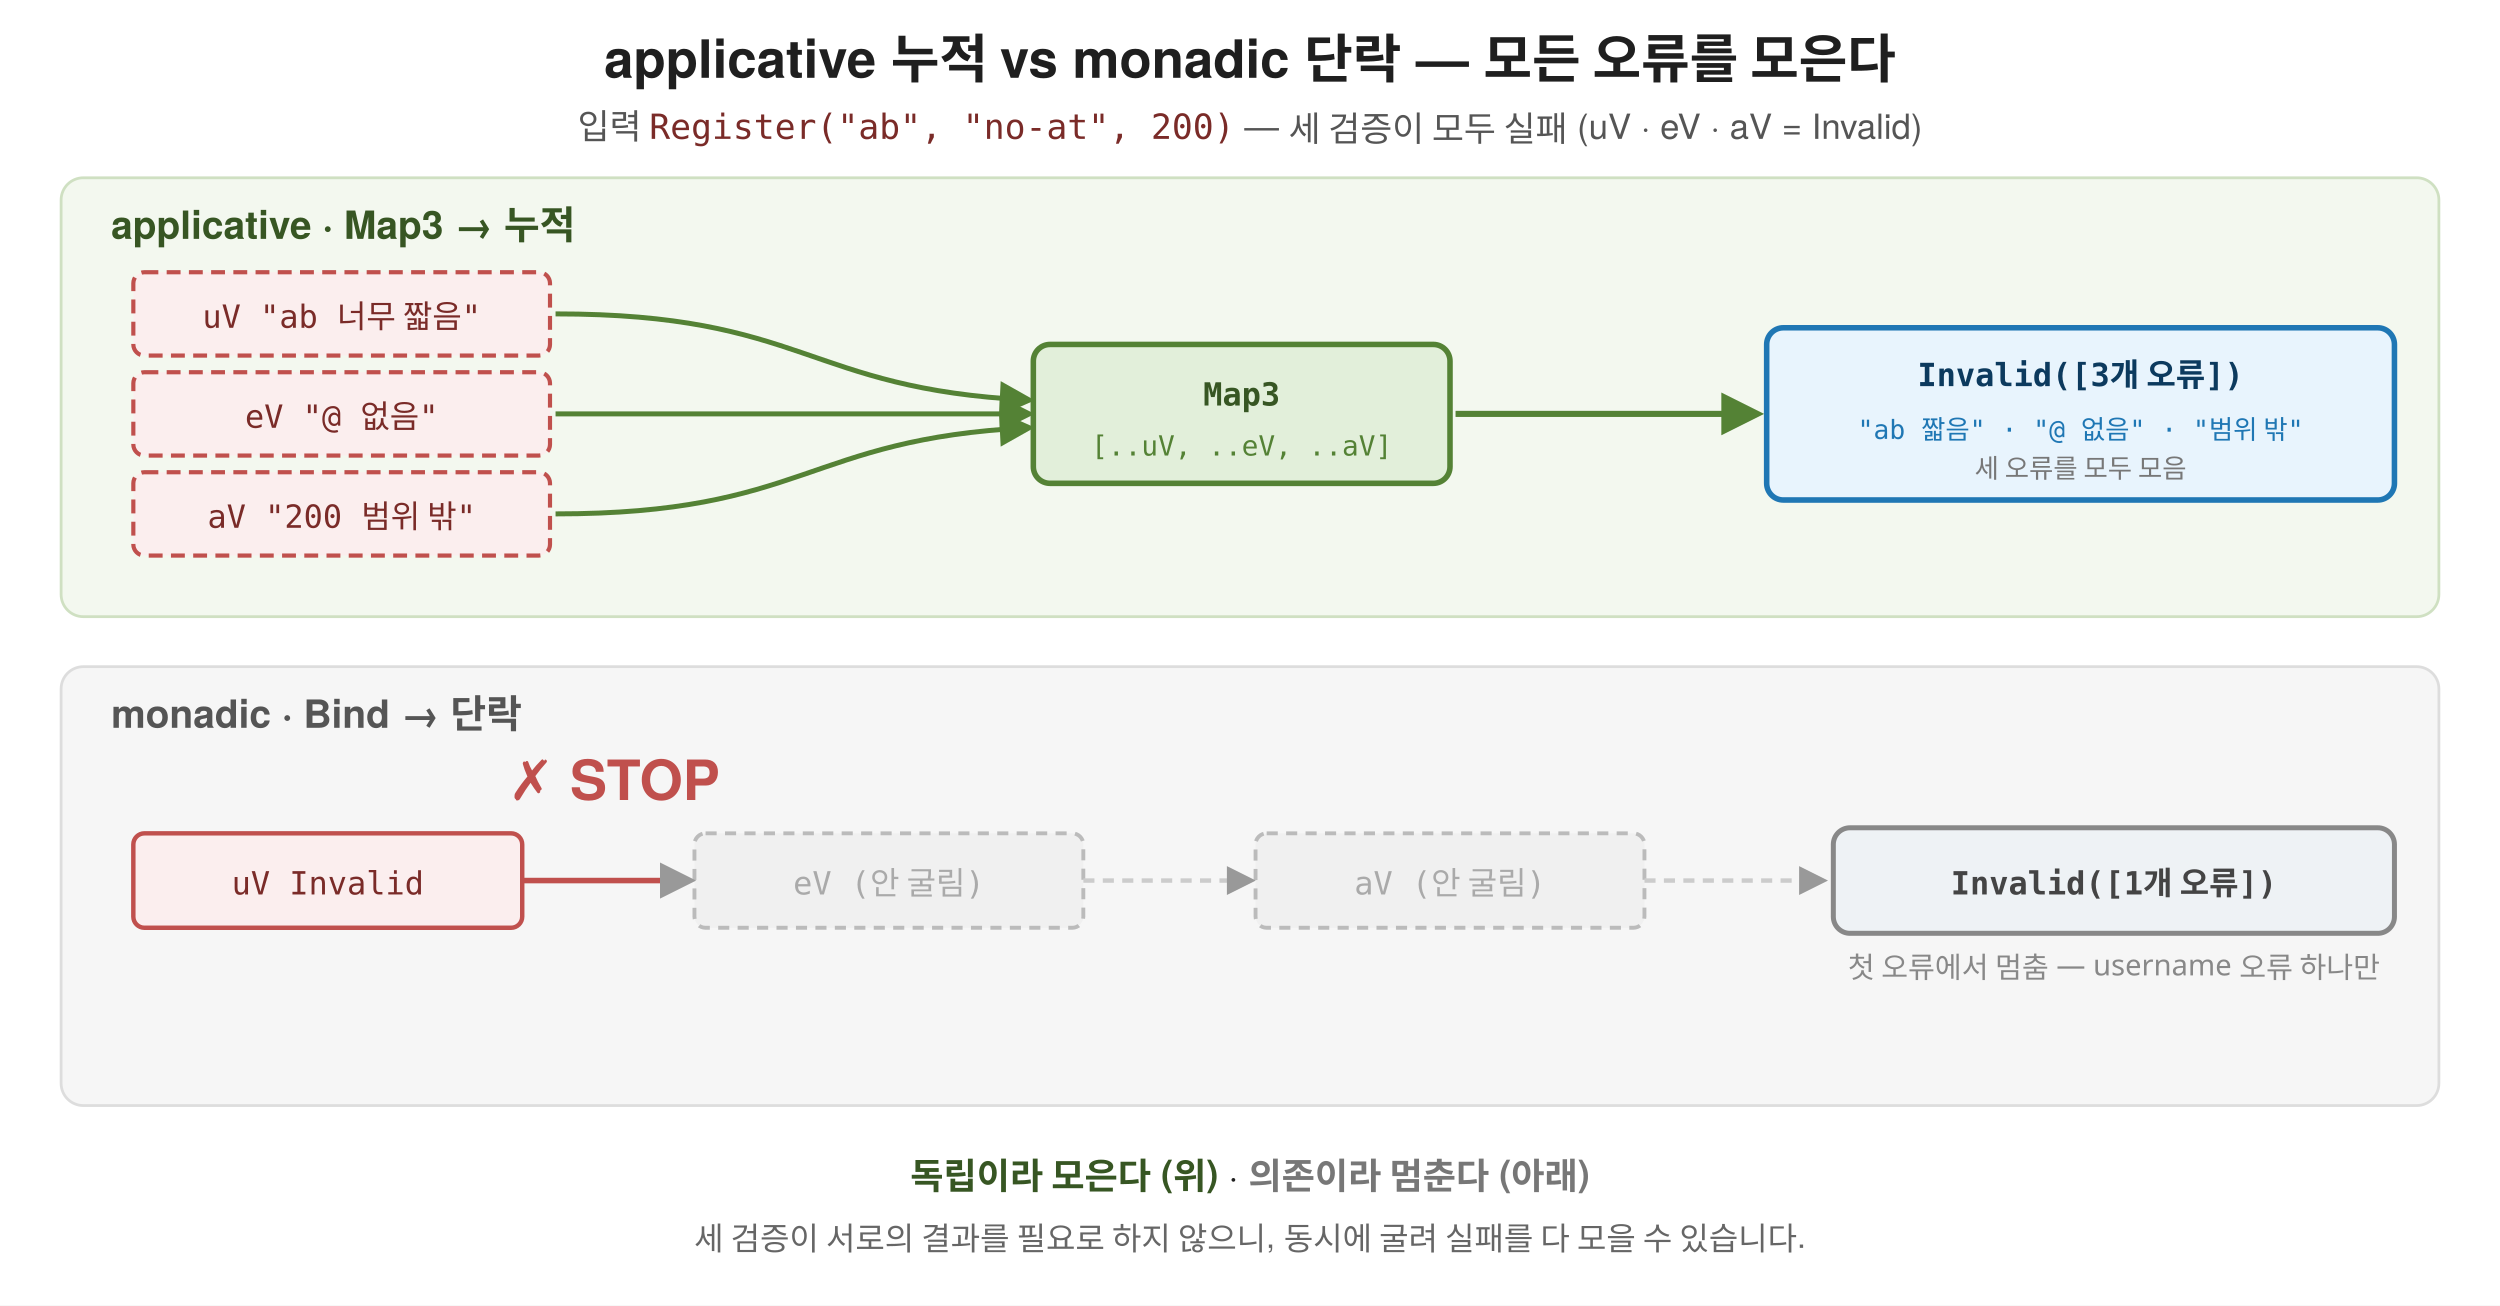
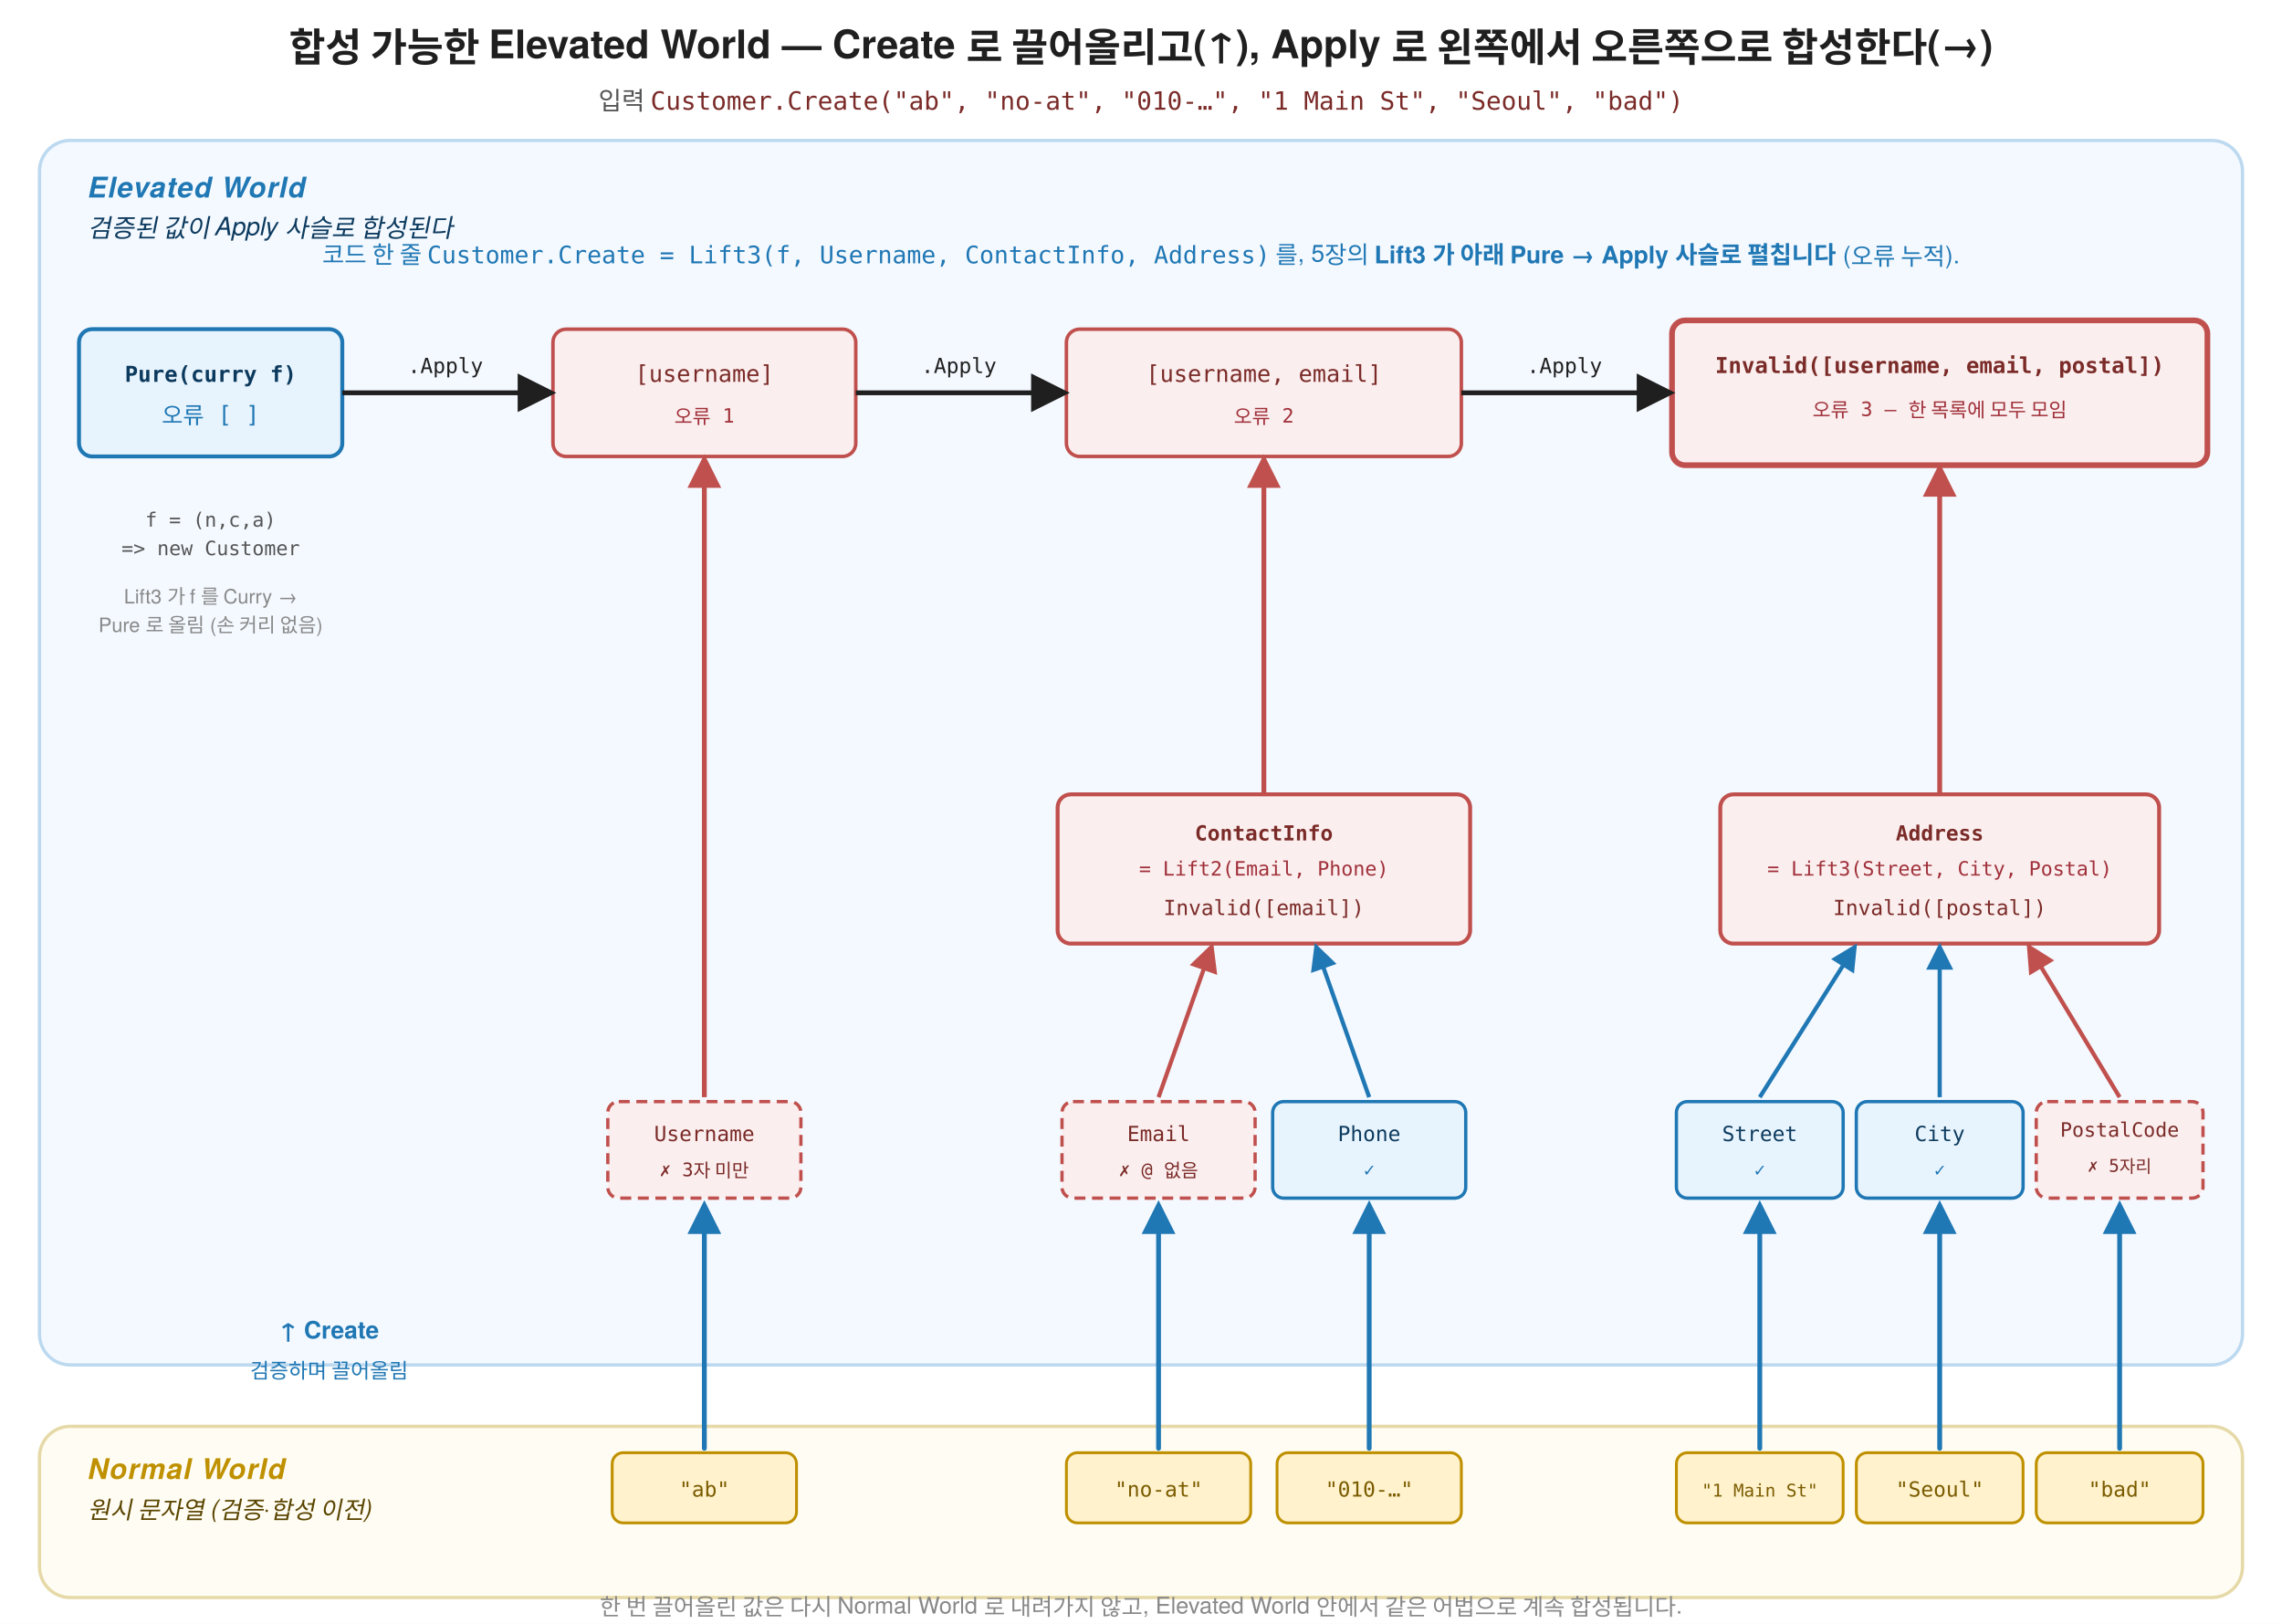
- <svg xmlns="http://www.w3.org/2000/svg" viewBox="0 0 900 470" font-family="'Helvetica Neue','Noto Sans KR',sans-serif">
+ <svg xmlns="http://www.w3.org/2000/svg" viewBox="0 0 1040 740" font-family="'Helvetica Neue','Noto Sans KR',sans-serif">
  <defs>
-     <marker id="ae-a" viewBox="0 0 10 10" refX="8" refY="5" markerWidth="7" markerHeight="7" orient="auto-start-reverse">
-       <path d="M0,0 L10,5 L0,10 z" fill="#548235" />
+     <marker id="lift" viewBox="0 0 10 10" refX="8" refY="5" markerWidth="7" markerHeight="7" orient="auto-start-reverse">
+       <path d="M0,0 L10,5 L0,10 z" fill="#1f77b4" />
    </marker>
-     <marker id="ae-g" viewBox="0 0 10 10" refX="8" refY="5" markerWidth="6.5" markerHeight="6.5" orient="auto-start-reverse">
-       <path d="M0,0 L10,5 L0,10 z" fill="#999" />
+     <marker id="okm" viewBox="0 0 10 10" refX="8" refY="5" markerWidth="6.5" markerHeight="6.5" orient="auto-start-reverse">
+       <path d="M0,0 L10,5 L0,10 z" fill="#1f77b4" />
+     </marker>
+     <marker id="errm" viewBox="0 0 10 10" refX="8" refY="5" markerWidth="7" markerHeight="7" orient="auto-start-reverse">
+       <path d="M0,0 L10,5 L0,10 z" fill="#c0504d" />
+     </marker>
+     <marker id="apl" viewBox="0 0 10 10" refX="8" refY="5" markerWidth="8" markerHeight="8" orient="auto-start-reverse">
+       <path d="M0,0 L10,5 L0,10 z" fill="#1f1f1f" />
    </marker>
  </defs>
-   <rect width="900" height="470" fill="#ffffff" />
-   <text x="450" y="28" font-size="19" fill="#1f1f1f" text-anchor="middle" font-weight="bold">applicative 누적 vs monadic 단락 — 모든 오류를 모은다</text>
-   <text x="450" y="50" font-size="12.5" fill="#555" text-anchor="middle">입력 <tspan font-family="'Consolas',monospace" fill="#7a2b28">Register("ab", "no-at", 200)</tspan> — 세 검증이 모두 실패 (uV · eV · aV = Invalid)</text>
-   <rect x="22" y="64" width="856" height="158" fill="#f3f8ef" stroke="#cfe0c2" rx="8" />
-   <text x="40" y="86" font-size="14" fill="#375623" font-weight="bold">applicative · Map3  →  누적</text>
-   <g font-family="'Consolas',monospace" font-size="11.5">
-     <rect x="48" y="98" width="150" height="30" fill="#fbeeee" stroke="#c0504d" stroke-width="1.5" stroke-dasharray="5 3" rx="4" />
-     <text x="123" y="118" fill="#7a2b28" text-anchor="middle">uV "ab 너무 짧음"</text>
-     <rect x="48" y="134" width="150" height="30" fill="#fbeeee" stroke="#c0504d" stroke-width="1.5" stroke-dasharray="5 3" rx="4" />
-     <text x="123" y="154" fill="#7a2b28" text-anchor="middle">eV "@ 없음"</text>
-     <rect x="48" y="170" width="150" height="30" fill="#fbeeee" stroke="#c0504d" stroke-width="1.5" stroke-dasharray="5 3" rx="4" />
-     <text x="123" y="190" fill="#7a2b28" text-anchor="middle">aV "200 범위 밖"</text>
-     <rect x="372" y="124" width="150" height="50" fill="#e2efda" stroke="#548235" stroke-width="2" rx="6" />
-     <text x="447" y="146" fill="#375623" text-anchor="middle" font-weight="bold">Map3</text>
-     <text x="447" y="164" fill="#548235" text-anchor="middle" font-size="10">[..uV, ..eV, ..aV]</text>
-     <rect x="636" y="118" width="226" height="62" fill="#e8f4fd" stroke="#1f77b4" stroke-width="2" rx="6" />
-     <text x="749" y="139" fill="#0c3a5e" text-anchor="middle" font-weight="bold">Invalid([3개 오류])</text>
-     <text x="749" y="158" fill="#1f77b4" text-anchor="middle" font-size="9.5">"ab 짧음" · "@ 없음" · "범위 밖"</text>
-     <text x="749" y="172" fill="#777" text-anchor="middle" font-size="9.5" font-family="'Noto Sans KR',sans-serif">세 오류를 모두 모음</text>
+   <rect width="1040" height="740" fill="#ffffff" />
+   <text x="520" y="28" font-size="18" fill="#1f1f1f" text-anchor="middle" font-weight="bold">합성 가능한 Elevated World — Create 로 끌어올리고(↑), Apply 로 왼쪽에서 오른쪽으로 합성한다(→)</text>
+   <text x="520" y="50" font-size="11.5" fill="#555" text-anchor="middle">입력 <tspan font-family="'Consolas',monospace" fill="#7a2b28">Customer.Create("ab", "no-at", "010-…", "1 Main St", "Seoul", "bad")</tspan>
+   </text>
+   <rect x="18" y="64" width="1004" height="558" rx="14" fill="#f4f9ff" stroke="#bcd9f0" stroke-width="1.5" />
+   <text x="40" y="90" font-size="13" fill="#1f77b4" font-style="italic" font-weight="bold" letter-spacing="0.5">Elevated World</text>
+   <text x="40" y="108" font-size="11.5" fill="#0c3a5e" font-style="italic">검증된 값이 Apply 사슬로 합성된다</text>
+   <rect x="18" y="650" width="1004" height="78" rx="14" fill="#fffdf3" stroke="#e6d9a8" stroke-width="1.5" />
+   <text x="40" y="674" font-size="13" fill="#bf9000" font-style="italic" font-weight="bold" letter-spacing="0.5">Normal World</text>
+   <text x="40" y="692" font-size="11" fill="#5a4400" font-style="italic">원시 문자열 (검증·합성 이전)</text>
+   <g font-family="'Consolas',monospace">
+     <rect x="36" y="150" width="120" height="58" rx="6" fill="#e8f4fd" stroke="#1f77b4" stroke-width="1.8" />
+     <text x="96" y="174" font-size="10" fill="#0c3a5e" text-anchor="middle" font-weight="bold">Pure(curry f)</text>
+     <text x="96" y="193" font-size="10.5" fill="#1f77b4" text-anchor="middle">오류 [ ]</text>
+     <rect x="252" y="150" width="138" height="58" rx="6" fill="#fbeeee" stroke="#c0504d" stroke-width="1.6" />
+     <text x="321" y="174" font-size="10.5" fill="#7a2b28" text-anchor="middle">[username]</text>
+     <text x="321" y="193" font-size="9" fill="#a0303a" text-anchor="middle">오류 1</text>
+     <rect x="486" y="150" width="180" height="58" rx="6" fill="#fbeeee" stroke="#c0504d" stroke-width="1.6" />
+     <text x="576" y="174" font-size="10.5" fill="#7a2b28" text-anchor="middle">[username, email]</text>
+     <text x="576" y="193" font-size="9" fill="#a0303a" text-anchor="middle">오류 2</text>
+     <rect x="762" y="146" width="244" height="66" rx="6" fill="#fbeeee" stroke="#c0504d" stroke-width="2.6" />
+     <text x="884" y="170" font-size="10" fill="#7a2b28" text-anchor="middle" font-weight="bold">Invalid([username, email, postal])</text>
+     <text x="884" y="190" font-size="9" fill="#a0303a" text-anchor="middle">오류 3 — 한 목록에 모두 모임</text>
  </g>
-   <path d="M200,113 C 290,113 290,140 370,144" fill="none" stroke="#548235" stroke-width="1.8" marker-end="url(#ae-a)" />
-   <path d="M200,149 L 370,149" fill="none" stroke="#548235" stroke-width="1.8" marker-end="url(#ae-a)" />
-   <path d="M200,185 C 290,185 290,158 370,154" fill="none" stroke="#548235" stroke-width="1.8" marker-end="url(#ae-a)" />
-   <line x1="524" y1="149" x2="632" y2="149" stroke="#548235" stroke-width="2.2" marker-end="url(#ae-a)" />
-   <rect x="22" y="240" width="856" height="158" fill="#f6f6f6" stroke="#dddddd" rx="8" />
-   <text x="40" y="262" font-size="14" fill="#555" font-weight="bold">monadic · Bind  →  단락</text>
-   <g font-family="'Consolas',monospace" font-size="11.5">
-     <rect x="48" y="300" width="140" height="34" fill="#fbeeee" stroke="#c0504d" stroke-width="1.6" rx="4" />
-     <text x="118" y="322" fill="#7a2b28" text-anchor="middle">uV Invalid</text>
-     <rect x="250" y="300" width="140" height="34" fill="#f0f0f0" stroke="#bbb" stroke-width="1.4" stroke-dasharray="4 3" rx="4" />
-     <text x="320" y="322" fill="#aaa" text-anchor="middle">eV (안 굴림)</text>
-     <rect x="452" y="300" width="140" height="34" fill="#f0f0f0" stroke="#bbb" stroke-width="1.4" stroke-dasharray="4 3" rx="4" />
-     <text x="522" y="322" fill="#aaa" text-anchor="middle">aV (안 굴림)</text>
-     <rect x="660" y="298" width="202" height="38" fill="#eef2f5" stroke="#888" stroke-width="1.8" rx="6" />
-     <text x="761" y="322" fill="#444" text-anchor="middle" font-weight="bold">Invalid([1개 오류])</text>
+   <g stroke="#1f1f1f" stroke-width="2.2">
+     <line x1="156" y1="179" x2="250" y2="179" marker-end="url(#apl)" />
+     <line x1="390" y1="179" x2="484" y2="179" marker-end="url(#apl)" />
+     <line x1="666" y1="179" x2="760" y2="179" marker-end="url(#apl)" />
  </g>
-   <text x="221" y="288" font-size="20" fill="#c0504d" text-anchor="middle" font-weight="bold">✗ STOP</text>
-   <line x1="188" y1="317" x2="248" y2="317" stroke="#c0504d" stroke-width="2" marker-end="url(#ae-g)" />
-   <line x1="390" y1="317" x2="450" y2="317" stroke="#ccc" stroke-width="1.6" stroke-dasharray="4 3" marker-end="url(#ae-g)" />
-   <line x1="592" y1="317" x2="656" y2="317" stroke="#ccc" stroke-width="1.6" stroke-dasharray="4 3" marker-end="url(#ae-g)" />
-   <text x="761" y="352" font-size="10.5" fill="#888" text-anchor="middle" font-family="'Noto Sans KR',sans-serif">첫 오류에서 멈춤 — username 오류 하나만</text>
-   <text x="450" y="428" font-size="13" fill="#1f1f1f" text-anchor="middle">
-     <tspan fill="#375623" font-weight="bold">독립이라 모은다 (위)</tspan>  ·  <tspan fill="#777" font-weight="bold">의존이라 멈춘다 (아래)</tspan>
-   </text>
-   <text x="450" y="450" font-size="11.5" fill="#666" text-anchor="middle">세 검증이 서로의 결과를 필요로 하지 않으니, 동시에 굴려 실패를 다 모을 수 있습니다.</text>
+   <text x="203" y="170" font-size="9.5" fill="#1f1f1f" text-anchor="middle" font-family="'Consolas',monospace">.Apply</text>
+   <text x="437" y="170" font-size="9.5" fill="#1f1f1f" text-anchor="middle" font-family="'Consolas',monospace">.Apply</text>
+   <text x="713" y="170" font-size="9.5" fill="#1f1f1f" text-anchor="middle" font-family="'Consolas',monospace">.Apply</text>
+   <line x1="321" y1="500" x2="321" y2="210" stroke="#c0504d" stroke-width="2.2" marker-end="url(#errm)" />
+   <line x1="576" y1="430" x2="576" y2="210" stroke="#c0504d" stroke-width="2.2" marker-end="url(#errm)" />
+   <line x1="884" y1="430" x2="884" y2="214" stroke="#c0504d" stroke-width="2.2" marker-end="url(#errm)" />
+   <g font-family="'Consolas',monospace" font-size="9.5">
+     <rect x="482" y="362" width="188" height="68" rx="6" fill="#fbeeee" stroke="#c0504d" stroke-width="1.8" />
+     <text x="576" y="383" fill="#7a2b28" text-anchor="middle" font-weight="bold">ContactInfo</text>
+     <text x="576" y="399" fill="#a0303a" text-anchor="middle" font-size="9">= Lift2(Email, Phone)</text>
+     <text x="576" y="417" fill="#7a2b28" text-anchor="middle">Invalid([email])</text>
+     <rect x="784" y="362" width="200" height="68" rx="6" fill="#fbeeee" stroke="#c0504d" stroke-width="1.8" />
+     <text x="884" y="383" fill="#7a2b28" text-anchor="middle" font-weight="bold">Address</text>
+     <text x="884" y="399" fill="#a0303a" text-anchor="middle" font-size="9">= Lift3(Street, City, Postal)</text>
+     <text x="884" y="417" fill="#7a2b28" text-anchor="middle">Invalid([postal])</text>
+   </g>
+   <line x1="528" y1="500" x2="552" y2="432" stroke="#c0504d" stroke-width="1.9" marker-end="url(#errm)" />
+   <line x1="624" y1="500" x2="600" y2="432" stroke="#1f77b4" stroke-width="1.9" marker-end="url(#okm)" />
+   <line x1="802" y1="500" x2="845" y2="432" stroke="#1f77b4" stroke-width="1.9" marker-end="url(#okm)" />
+   <line x1="884" y1="500" x2="884" y2="432" stroke="#1f77b4" stroke-width="1.9" marker-end="url(#okm)" />
+   <line x1="966" y1="500" x2="925" y2="432" stroke="#c0504d" stroke-width="1.9" marker-end="url(#errm)" />
+   <g font-family="'Consolas',monospace" font-size="9.5">
+     <rect x="277" y="502" width="88" height="44" rx="5" fill="#fbeeee" stroke="#c0504d" stroke-width="1.5" stroke-dasharray="5 3" />
+     <text x="321" y="520" fill="#7a2b28" text-anchor="middle">Username</text>
+     <text x="321" y="536" fill="#7a2b28" text-anchor="middle" font-size="8.5">✗ 3자 미만</text>
+     <rect x="484" y="502" width="88" height="44" rx="5" fill="#fbeeee" stroke="#c0504d" stroke-width="1.5" stroke-dasharray="5 3" />
+     <text x="528" y="520" fill="#7a2b28" text-anchor="middle">Email</text>
+     <text x="528" y="536" fill="#7a2b28" text-anchor="middle" font-size="8.5">✗ @ 없음</text>
+     <rect x="580" y="502" width="88" height="44" rx="5" fill="#e8f4fd" stroke="#1f77b4" stroke-width="1.5" />
+     <text x="624" y="520" fill="#0c3a5e" text-anchor="middle">Phone</text>
+     <text x="624" y="536" fill="#1f77b4" text-anchor="middle" font-size="8.5">✓</text>
+     <rect x="764" y="502" width="76" height="44" rx="5" fill="#e8f4fd" stroke="#1f77b4" stroke-width="1.5" />
+     <text x="802" y="520" fill="#0c3a5e" text-anchor="middle">Street</text>
+     <text x="802" y="536" fill="#1f77b4" text-anchor="middle" font-size="8.5">✓</text>
+     <rect x="846" y="502" width="76" height="44" rx="5" fill="#e8f4fd" stroke="#1f77b4" stroke-width="1.5" />
+     <text x="884" y="520" fill="#0c3a5e" text-anchor="middle">City</text>
+     <text x="884" y="536" fill="#1f77b4" text-anchor="middle" font-size="8.5">✓</text>
+     <rect x="928" y="502" width="76" height="44" rx="5" fill="#fbeeee" stroke="#c0504d" stroke-width="1.5" stroke-dasharray="5 3" />
+     <text x="966" y="518" fill="#7a2b28" text-anchor="middle" font-size="9">PostalCode</text>
+     <text x="966" y="534" fill="#7a2b28" text-anchor="middle" font-size="8">✗ 5자리</text>
+   </g>
+   <g font-family="'Consolas',monospace" font-size="9.5">
+     <rect x="279" y="662" width="84" height="32" rx="5" fill="#fff2cc" stroke="#bf9000" stroke-width="1.3" />
+     <text x="321" y="682" fill="#7a5b00" text-anchor="middle">"ab"</text>
+     <rect x="486" y="662" width="84" height="32" rx="5" fill="#fff2cc" stroke="#bf9000" stroke-width="1.3" />
+     <text x="528" y="682" fill="#7a5b00" text-anchor="middle">"no-at"</text>
+     <rect x="582" y="662" width="84" height="32" rx="5" fill="#fff2cc" stroke="#bf9000" stroke-width="1.3" />
+     <text x="624" y="682" fill="#7a5b00" text-anchor="middle">"010-…"</text>
+     <rect x="764" y="662" width="76" height="32" rx="5" fill="#fff2cc" stroke="#bf9000" stroke-width="1.3" />
+     <text x="802" y="682" fill="#7a5b00" text-anchor="middle" font-size="8">"1 Main St"</text>
+     <rect x="846" y="662" width="76" height="32" rx="5" fill="#fff2cc" stroke="#bf9000" stroke-width="1.3" />
+     <text x="884" y="682" fill="#7a5b00" text-anchor="middle">"Seoul"</text>
+     <rect x="928" y="662" width="76" height="32" rx="5" fill="#fff2cc" stroke="#bf9000" stroke-width="1.3" />
+     <text x="966" y="682" fill="#7a5b00" text-anchor="middle">"bad"</text>
+   </g>
+   <g stroke="#1f77b4" stroke-width="2.2" stroke-linecap="round">
+     <line x1="321" y1="660" x2="321" y2="550" marker-end="url(#lift)" />
+     <line x1="528" y1="660" x2="528" y2="550" marker-end="url(#lift)" />
+     <line x1="624" y1="660" x2="624" y2="550" marker-end="url(#lift)" />
+     <line x1="802" y1="660" x2="802" y2="550" marker-end="url(#lift)" />
+     <line x1="884" y1="660" x2="884" y2="550" marker-end="url(#lift)" />
+     <line x1="966" y1="660" x2="966" y2="550" marker-end="url(#lift)" />
+   </g>
+   <text x="150" y="610" font-size="11" fill="#1f77b4" text-anchor="middle" font-weight="bold">↑ Create</text>
+   <text x="150" y="628" font-size="9.5" fill="#1f77b4" text-anchor="middle">검증하며 끌어올림</text>
+   <text x="96" y="240" font-size="9" fill="#555" text-anchor="middle" font-family="'Consolas',monospace">f = (n,c,a)</text>
+   <text x="96" y="253" font-size="9" fill="#555" text-anchor="middle" font-family="'Consolas',monospace">=&gt; new Customer</text>
+   <text x="96" y="275" font-size="9" fill="#888" text-anchor="middle">Lift3 가 f 를 Curry →</text>
+   <text x="96" y="288" font-size="9" fill="#888" text-anchor="middle">Pure 로 올림 (손 커리 없음)</text>
+   <text x="520" y="120" font-size="11" fill="#1f77b4" text-anchor="middle">코드 한 줄 <tspan font-family="'Consolas',monospace">Customer.Create = Lift3(f, Username, ContactInfo, Address)</tspan> 를, 5장의 <tspan font-weight="bold">Lift3 가 아래 Pure → Apply 사슬로 펼칩니다</tspan> (오류 누적).</text>
+   <text x="520" y="736" font-size="10.5" fill="#888" text-anchor="middle">한 번 끌어올린 값은 다시 Normal World 로 내려가지 않고, Elevated World 안에서 같은 어법으로 계속 합성됩니다.</text>
</svg>
